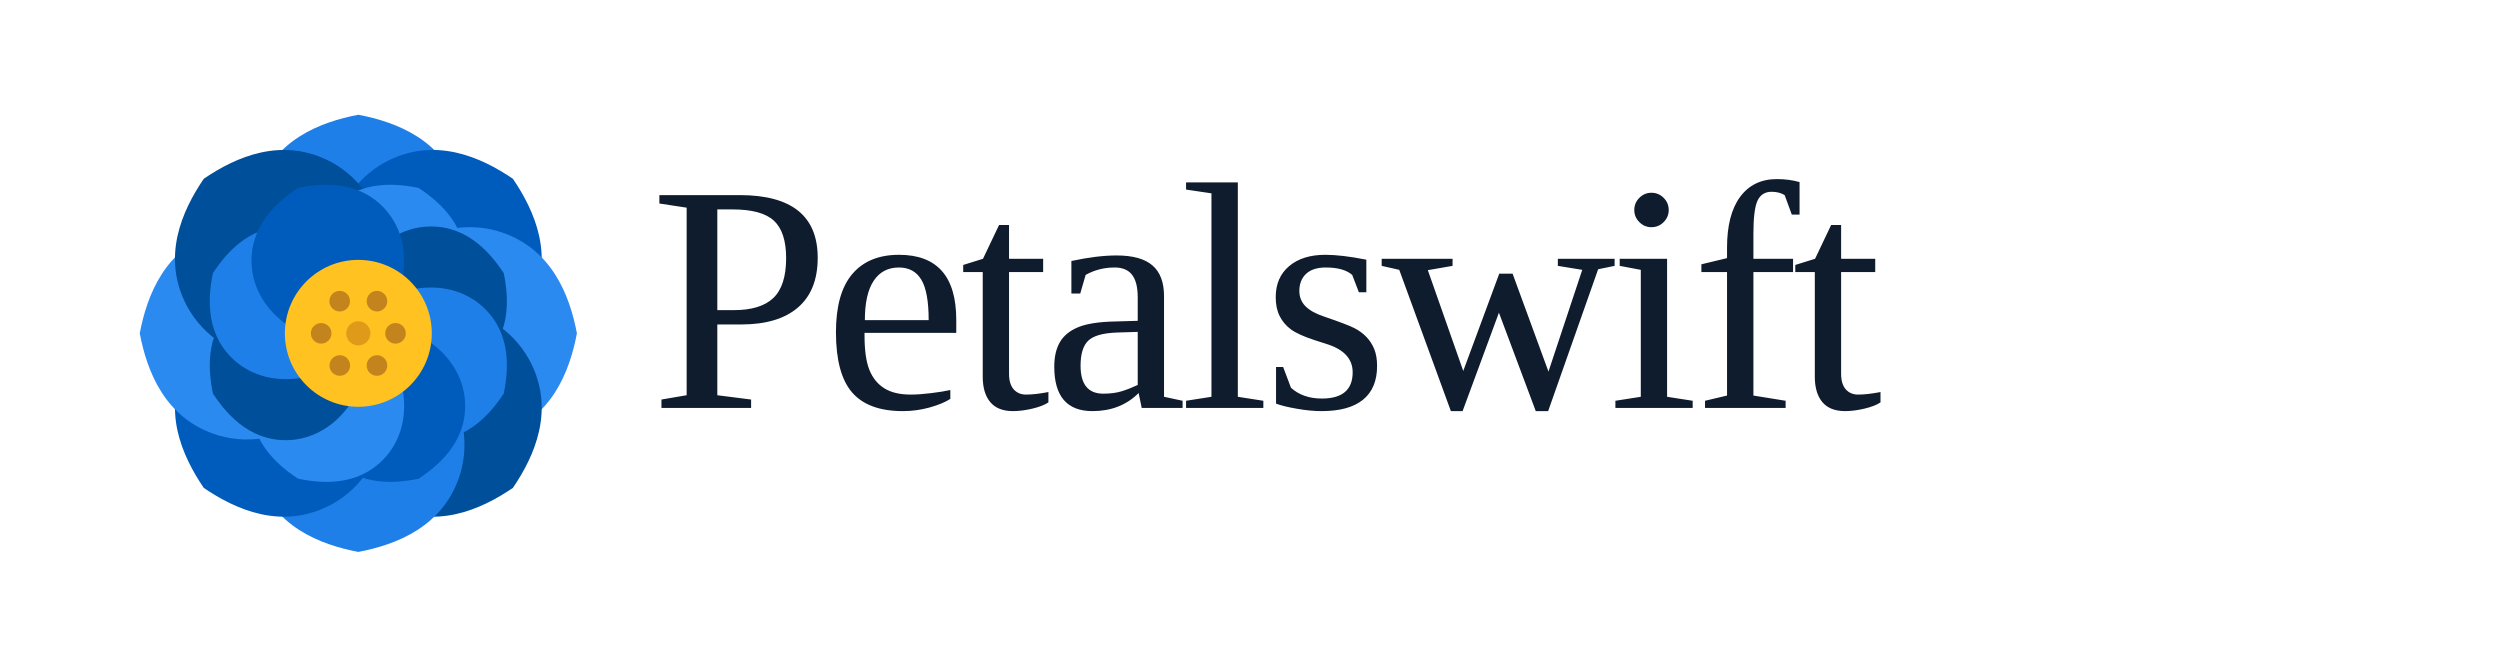
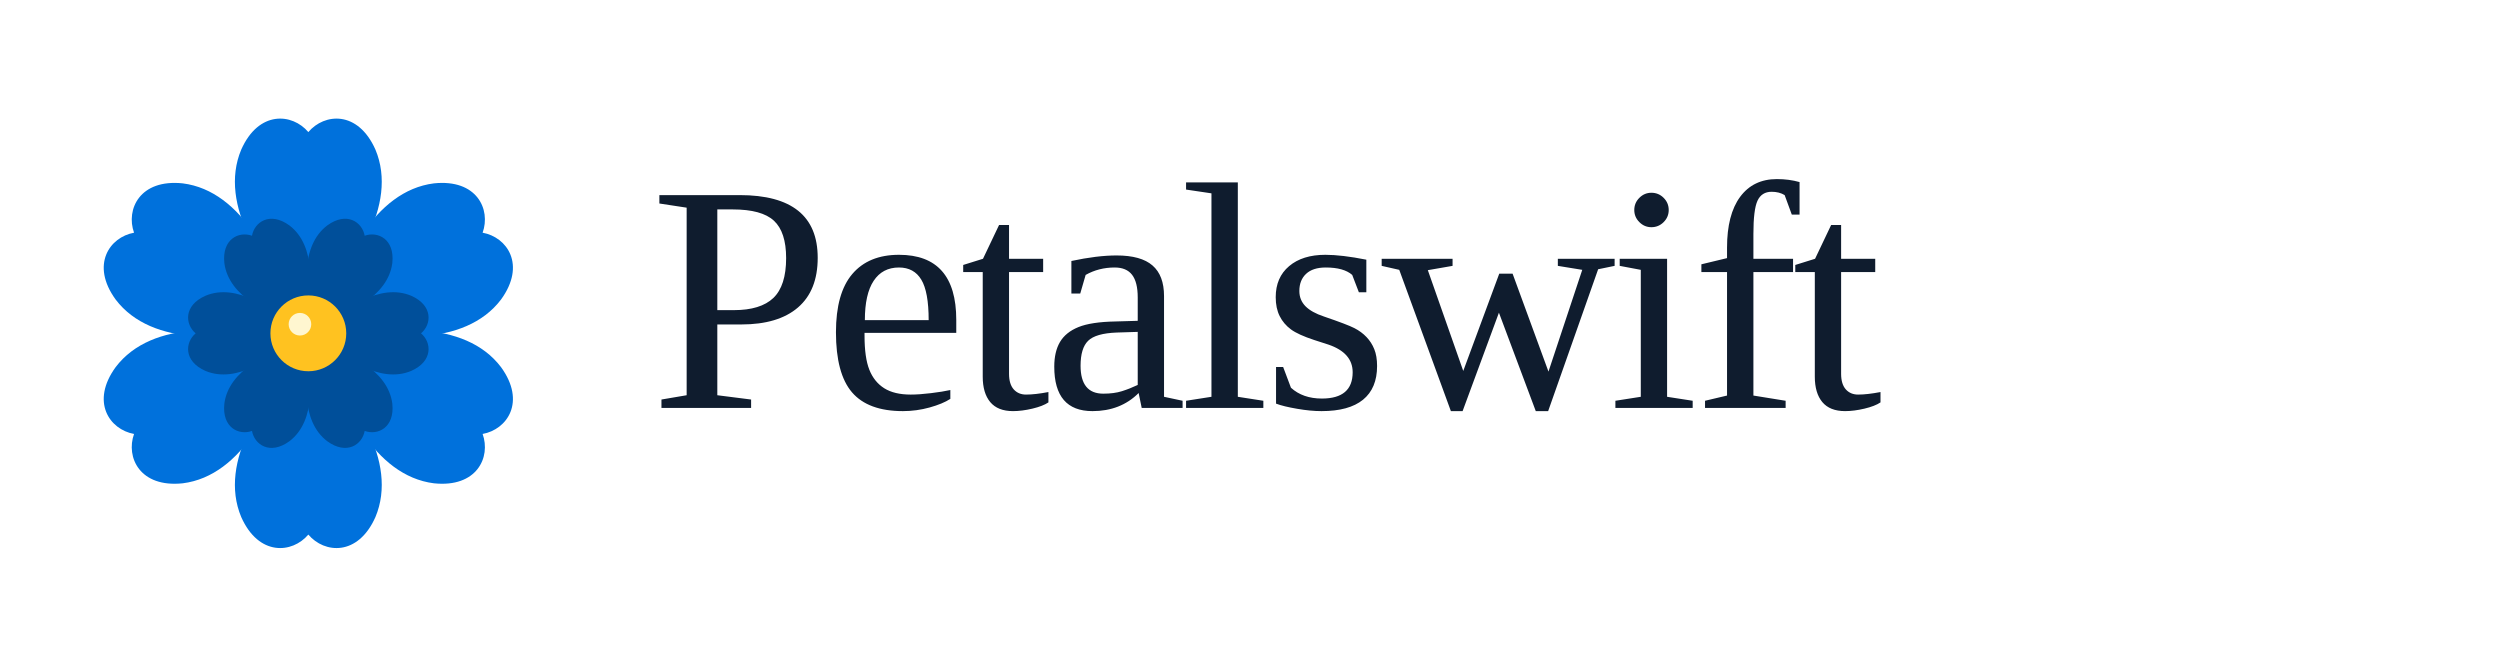
<svg xmlns="http://www.w3.org/2000/svg" width="1200" height="320" viewBox="0 0 600 160">
-   <g transform="translate(86 80) scale(2.15)">
-     <path transform="rotate(0)" fill="#1F7FE8" d="M0 2.2C7.4-0.4 13.6-8 11.4-15.6C9.6-21.6 4.2-23.6 0-24.4C-4.2-23.6-9.6-21.6-11.4-15.6C-13.6-8-7.4-0.4 0 2.2Z" />
-     <path transform="rotate(45)" fill="#005CBC" d="M0 2.2C7.4-0.4 13.6-8 11.4-15.6C9.6-21.6 4.2-23.6 0-24.4C-4.2-23.6-9.6-21.6-11.4-15.6C-13.6-8-7.4-0.4 0 2.2Z" />
-     <path transform="rotate(90)" fill="#2B8AF0" d="M0 2.2C7.4-0.4 13.6-8 11.4-15.6C9.6-21.6 4.2-23.6 0-24.4C-4.2-23.6-9.6-21.6-11.4-15.6C-13.6-8-7.4-0.4 0 2.2Z" />
-     <path transform="rotate(135)" fill="#004F9A" d="M0 2.2C7.4-0.4 13.6-8 11.4-15.6C9.6-21.6 4.2-23.6 0-24.4C-4.2-23.6-9.6-21.6-11.4-15.6C-13.6-8-7.4-0.4 0 2.2Z" />
-     <path transform="rotate(180)" fill="#1F7FE8" d="M0 2.2C7.4-0.4 13.6-8 11.4-15.6C9.6-21.6 4.2-23.6 0-24.4C-4.2-23.6-9.6-21.6-11.4-15.6C-13.6-8-7.4-0.4 0 2.2Z" />
-     <path transform="rotate(225)" fill="#005CBC" d="M0 2.2C7.4-0.4 13.6-8 11.4-15.6C9.6-21.6 4.2-23.6 0-24.4C-4.2-23.6-9.6-21.6-11.4-15.6C-13.6-8-7.4-0.4 0 2.2Z" />
-     <path transform="rotate(270)" fill="#2B8AF0" d="M0 2.2C7.4-0.4 13.6-8 11.4-15.6C9.6-21.6 4.2-23.6 0-24.4C-4.2-23.6-9.6-21.6-11.4-15.6C-13.6-8-7.4-0.4 0 2.2Z" />
-     <path transform="rotate(315)" fill="#004F9A" d="M0 2.2C7.4-0.4 13.6-8 11.4-15.6C9.6-21.6 4.2-23.6 0-24.4C-4.2-23.6-9.6-21.6-11.4-15.6C-13.6-8-7.4-0.4 0 2.2Z" />
-     <path transform="rotate(22.5) scale(0.72)" fill="#2B8AF0" d="M0 2.2C7.4-0.4 13.6-8 11.4-15.6C9.6-21.6 4.2-23.6 0-24.4C-4.2-23.6-9.6-21.6-11.4-15.6C-13.6-8-7.4-0.4 0 2.2Z" />
-     <path transform="rotate(67.5) scale(0.72)" fill="#004F9A" d="M0 2.2C7.4-0.4 13.6-8 11.4-15.6C9.6-21.6 4.2-23.6 0-24.4C-4.2-23.6-9.6-21.6-11.4-15.6C-13.6-8-7.4-0.4 0 2.2Z" />
-     <path transform="rotate(112.5) scale(0.72)" fill="#1F7FE8" d="M0 2.2C7.4-0.4 13.6-8 11.4-15.6C9.6-21.6 4.2-23.6 0-24.4C-4.2-23.6-9.6-21.6-11.4-15.6C-13.6-8-7.4-0.4 0 2.2Z" />
-     <path transform="rotate(157.5) scale(0.72)" fill="#005CBC" d="M0 2.2C7.4-0.4 13.6-8 11.4-15.6C9.6-21.6 4.2-23.6 0-24.4C-4.2-23.6-9.6-21.6-11.4-15.6C-13.6-8-7.4-0.4 0 2.2Z" />
-     <path transform="rotate(202.5) scale(0.72)" fill="#2B8AF0" d="M0 2.2C7.4-0.4 13.6-8 11.4-15.6C9.6-21.6 4.2-23.6 0-24.4C-4.2-23.6-9.6-21.6-11.4-15.6C-13.6-8-7.4-0.4 0 2.2Z" />
-     <path transform="rotate(247.5) scale(0.72)" fill="#004F9A" d="M0 2.2C7.4-0.4 13.6-8 11.4-15.6C9.6-21.6 4.2-23.6 0-24.4C-4.2-23.6-9.6-21.6-11.4-15.6C-13.6-8-7.4-0.4 0 2.2Z" />
-     <path transform="rotate(292.5) scale(0.72)" fill="#1F7FE8" d="M0 2.2C7.4-0.4 13.6-8 11.4-15.6C9.6-21.6 4.2-23.6 0-24.4C-4.2-23.6-9.6-21.6-11.4-15.6C-13.6-8-7.4-0.4 0 2.2Z" />
-     <path transform="rotate(337.5) scale(0.72)" fill="#005CBC" d="M0 2.2C7.4-0.4 13.6-8 11.4-15.6C9.6-21.6 4.2-23.6 0-24.4C-4.2-23.6-9.6-21.6-11.4-15.6C-13.6-8-7.4-0.4 0 2.2Z" />
-     <circle r="8.2" fill="#FFC220" />
-     <circle cx="4.15" cy="0.00" r="1.15" fill="#C4841D" />
-     <circle cx="2.08" cy="3.59" r="1.15" fill="#C4841D" />
-     <circle cx="-2.07" cy="3.59" r="1.15" fill="#C4841D" />
-     <circle cx="-4.15" cy="0.00" r="1.15" fill="#C4841D" />
-     <circle cx="-2.08" cy="-3.59" r="1.15" fill="#C4841D" />
-     <circle cx="2.08" cy="-3.59" r="1.15" fill="#C4841D" />
-     <circle r="1.35" fill="#E09A1A" />
+   <g transform="translate(74 80) scale(1.75)">
+     <path transform="rotate(0)" fill="#0071DC" d="M0-3.2C6.2-8.4 12.4-17.6 9.2-25.2C6.8-30.6 2.2-30.2 0-27.6C-2.2-30.2-6.8-30.6-9.2-25.2C-12.4-17.6-6.2-8.4 0-3.2Z" />
+     <path transform="rotate(60)" fill="#0071DC" d="M0-3.2C6.2-8.4 12.4-17.6 9.2-25.2C6.8-30.6 2.2-30.2 0-27.6C-2.2-30.2-6.8-30.6-9.2-25.2C-12.4-17.6-6.2-8.4 0-3.2Z" />
+     <path transform="rotate(120)" fill="#0071DC" d="M0-3.2C6.2-8.4 12.4-17.6 9.2-25.2C6.8-30.6 2.2-30.2 0-27.6C-2.2-30.2-6.8-30.6-9.2-25.2C-12.4-17.6-6.2-8.4 0-3.2Z" />
+     <path transform="rotate(180)" fill="#0071DC" d="M0-3.2C6.2-8.4 12.4-17.6 9.2-25.2C6.8-30.6 2.2-30.2 0-27.6C-2.2-30.2-6.8-30.6-9.2-25.2C-12.4-17.6-6.2-8.4 0-3.2Z" />
+     <path transform="rotate(240)" fill="#0071DC" d="M0-3.2C6.2-8.4 12.4-17.6 9.2-25.2C6.8-30.6 2.2-30.2 0-27.6C-2.2-30.2-6.8-30.6-9.2-25.2C-12.4-17.6-6.2-8.4 0-3.2Z" />
+     <path transform="rotate(300)" fill="#0071DC" d="M0-3.2C6.2-8.4 12.4-17.6 9.2-25.2C6.8-30.6 2.2-30.2 0-27.6C-2.2-30.2-6.8-30.6-9.2-25.2C-12.4-17.6-6.2-8.4 0-3.2Z" />
+     <path transform="rotate(30) scale(0.56)" fill="#004F9A" d="M0-3.2C6.2-8.4 12.4-17.6 9.2-25.2C6.8-30.6 2.2-30.2 0-27.6C-2.2-30.2-6.8-30.6-9.2-25.2C-12.4-17.6-6.2-8.4 0-3.2Z" />
+     <path transform="rotate(90) scale(0.56)" fill="#004F9A" d="M0-3.2C6.2-8.4 12.4-17.6 9.2-25.2C6.8-30.6 2.2-30.2 0-27.6C-2.2-30.2-6.8-30.6-9.2-25.2C-12.4-17.6-6.2-8.4 0-3.2Z" />
+     <path transform="rotate(150) scale(0.56)" fill="#004F9A" d="M0-3.2C6.2-8.4 12.4-17.6 9.2-25.2C6.8-30.6 2.2-30.2 0-27.6C-2.2-30.2-6.8-30.6-9.2-25.2C-12.4-17.6-6.2-8.4 0-3.2Z" />
+     <path transform="rotate(210) scale(0.56)" fill="#004F9A" d="M0-3.2C6.2-8.4 12.4-17.6 9.2-25.2C6.8-30.6 2.2-30.2 0-27.6C-2.2-30.2-6.8-30.6-9.2-25.2C-12.4-17.6-6.2-8.4 0-3.2Z" />
+     <path transform="rotate(270) scale(0.56)" fill="#004F9A" d="M0-3.2C6.2-8.4 12.4-17.6 9.2-25.2C6.8-30.6 2.2-30.2 0-27.6C-2.2-30.2-6.8-30.6-9.2-25.2C-12.4-17.6-6.2-8.4 0-3.2Z" />
+     <path transform="rotate(330) scale(0.56)" fill="#004F9A" d="M0-3.2C6.2-8.4 12.4-17.6 9.2-25.2C6.8-30.6 2.2-30.2 0-27.6C-2.2-30.2-6.8-30.6-9.2-25.2C-12.4-17.6-6.2-8.4 0-3.2Z" />
+     <circle r="5.2" fill="#FFC220" />
+     <circle cx="-1.15" cy="-1.25" r="1.55" fill="#FFF6D0" />
  </g>
  <text x="156" y="80" dominant-baseline="middle" font-family="'Instrument Serif', Georgia, 'Times New Roman', serif" font-size="78" letter-spacing="-1.8" fill="#0F1C2E">Petalswift</text>
</svg>
